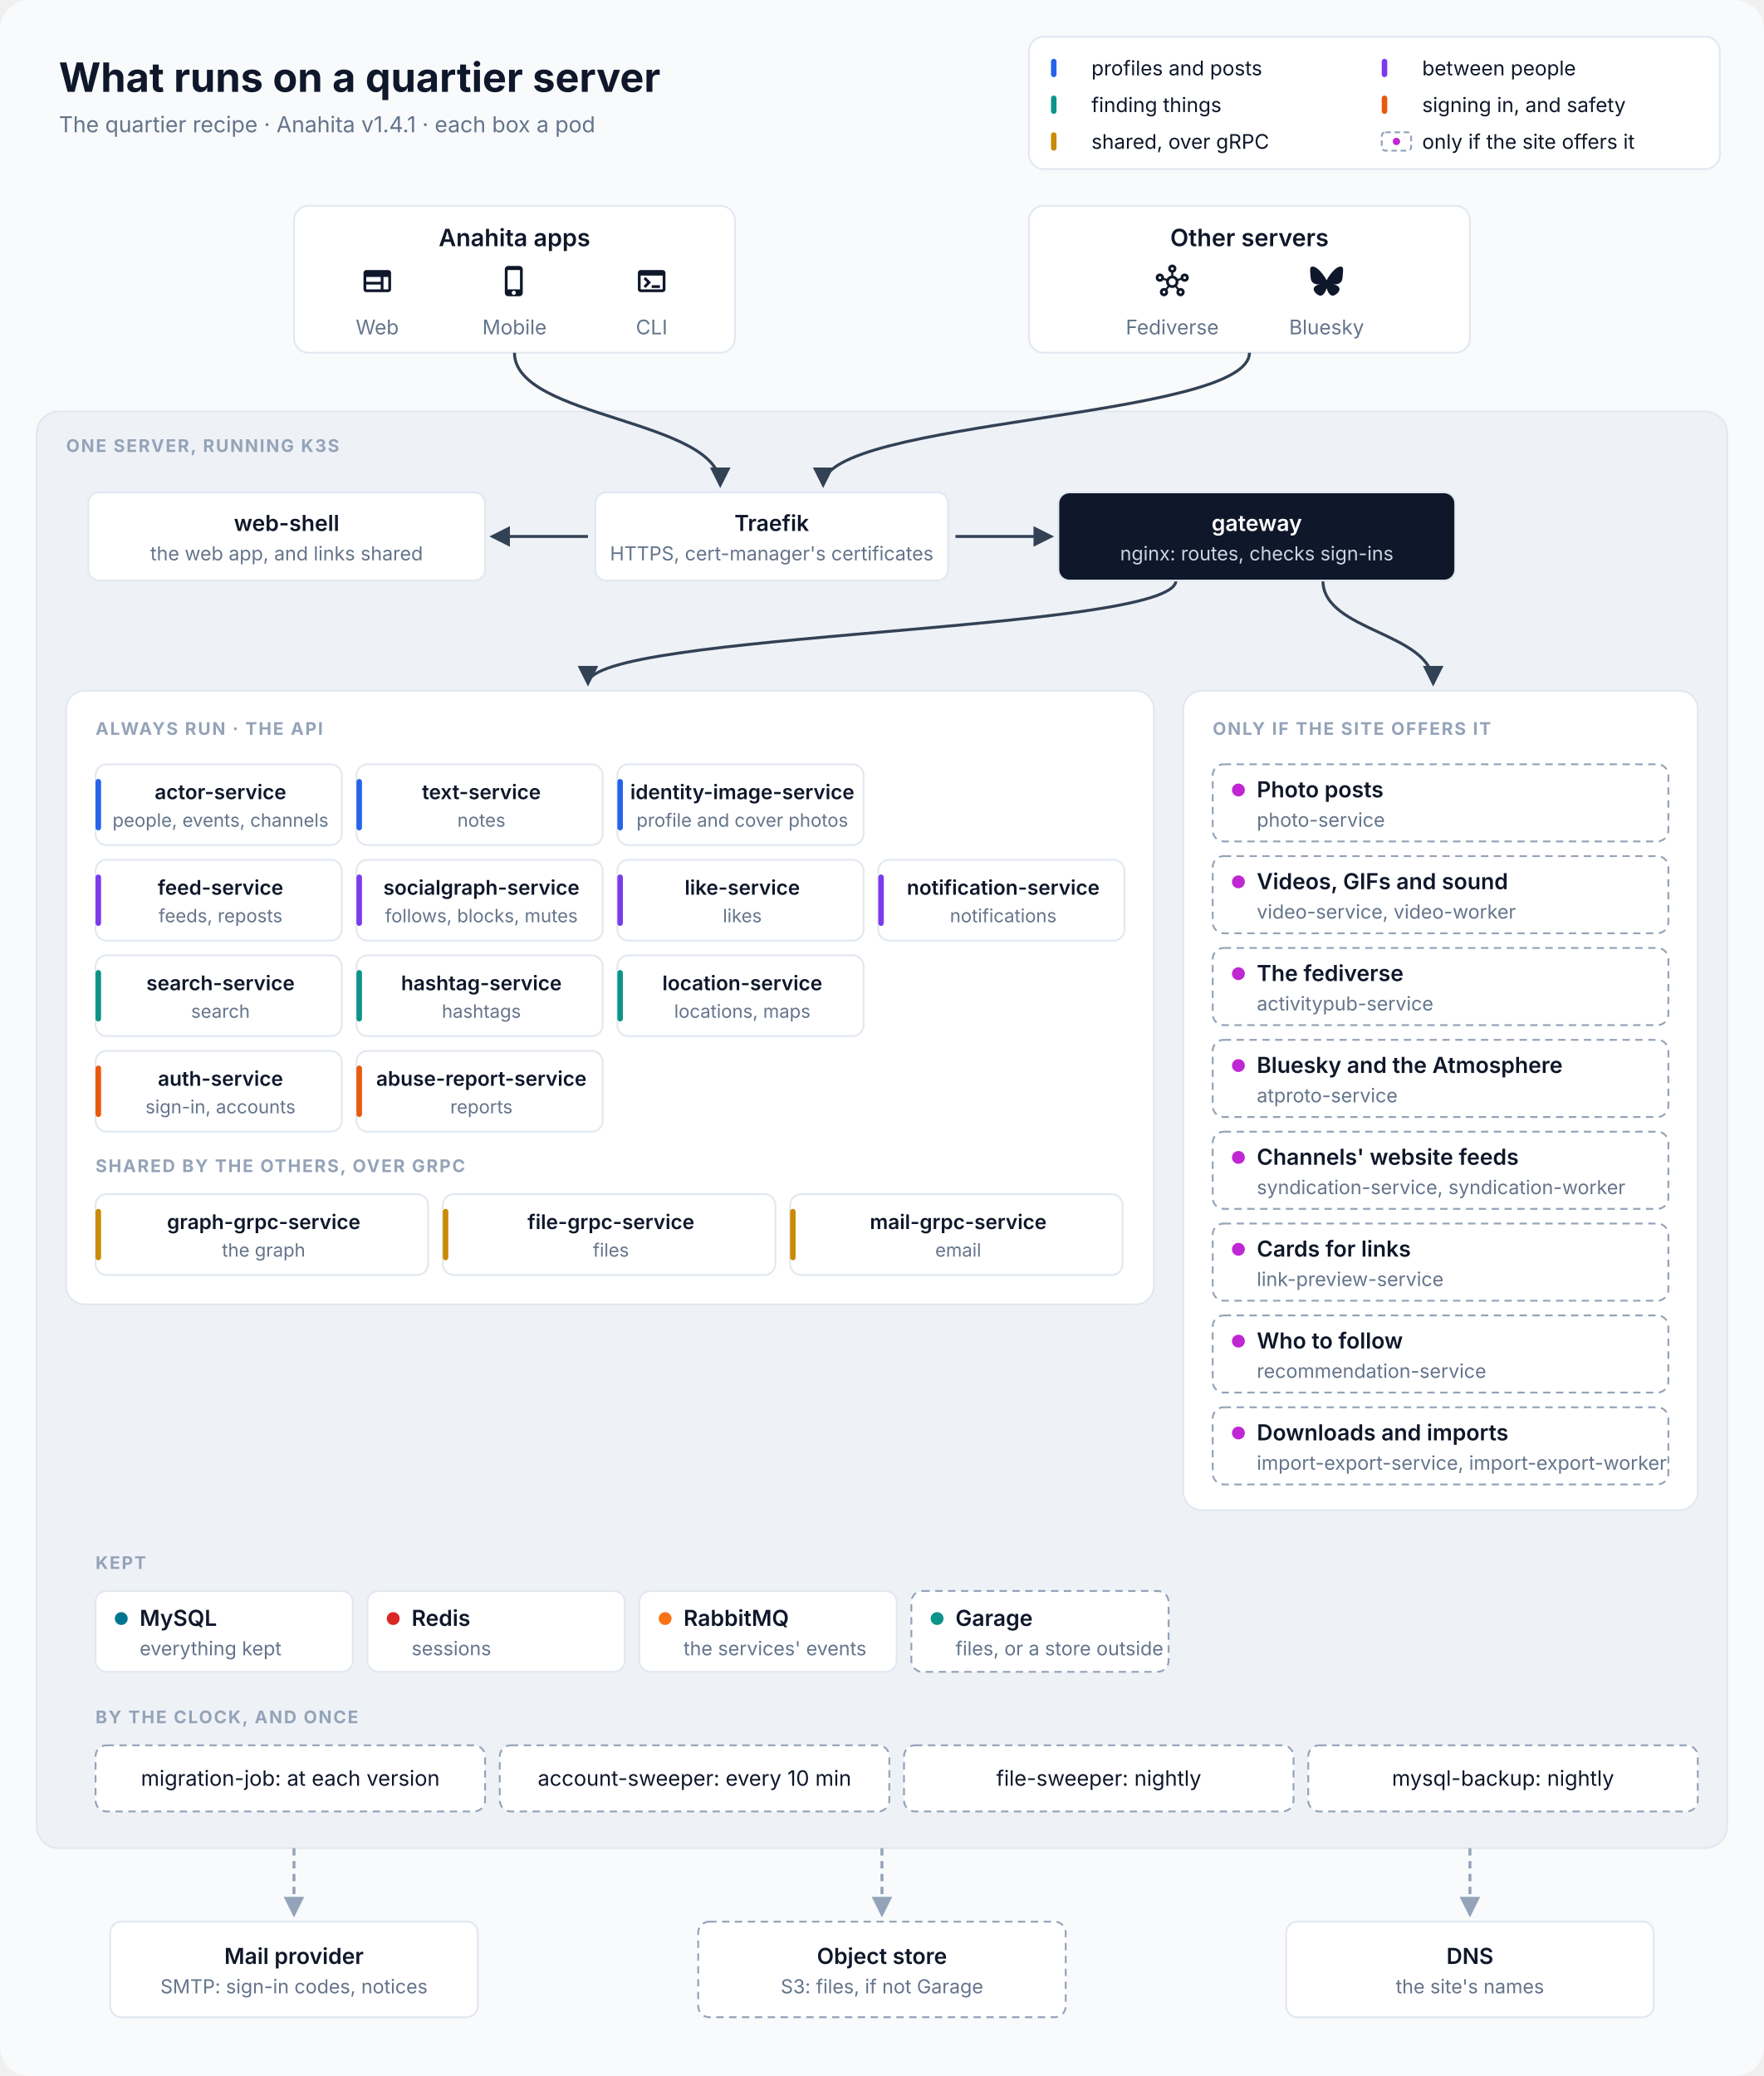
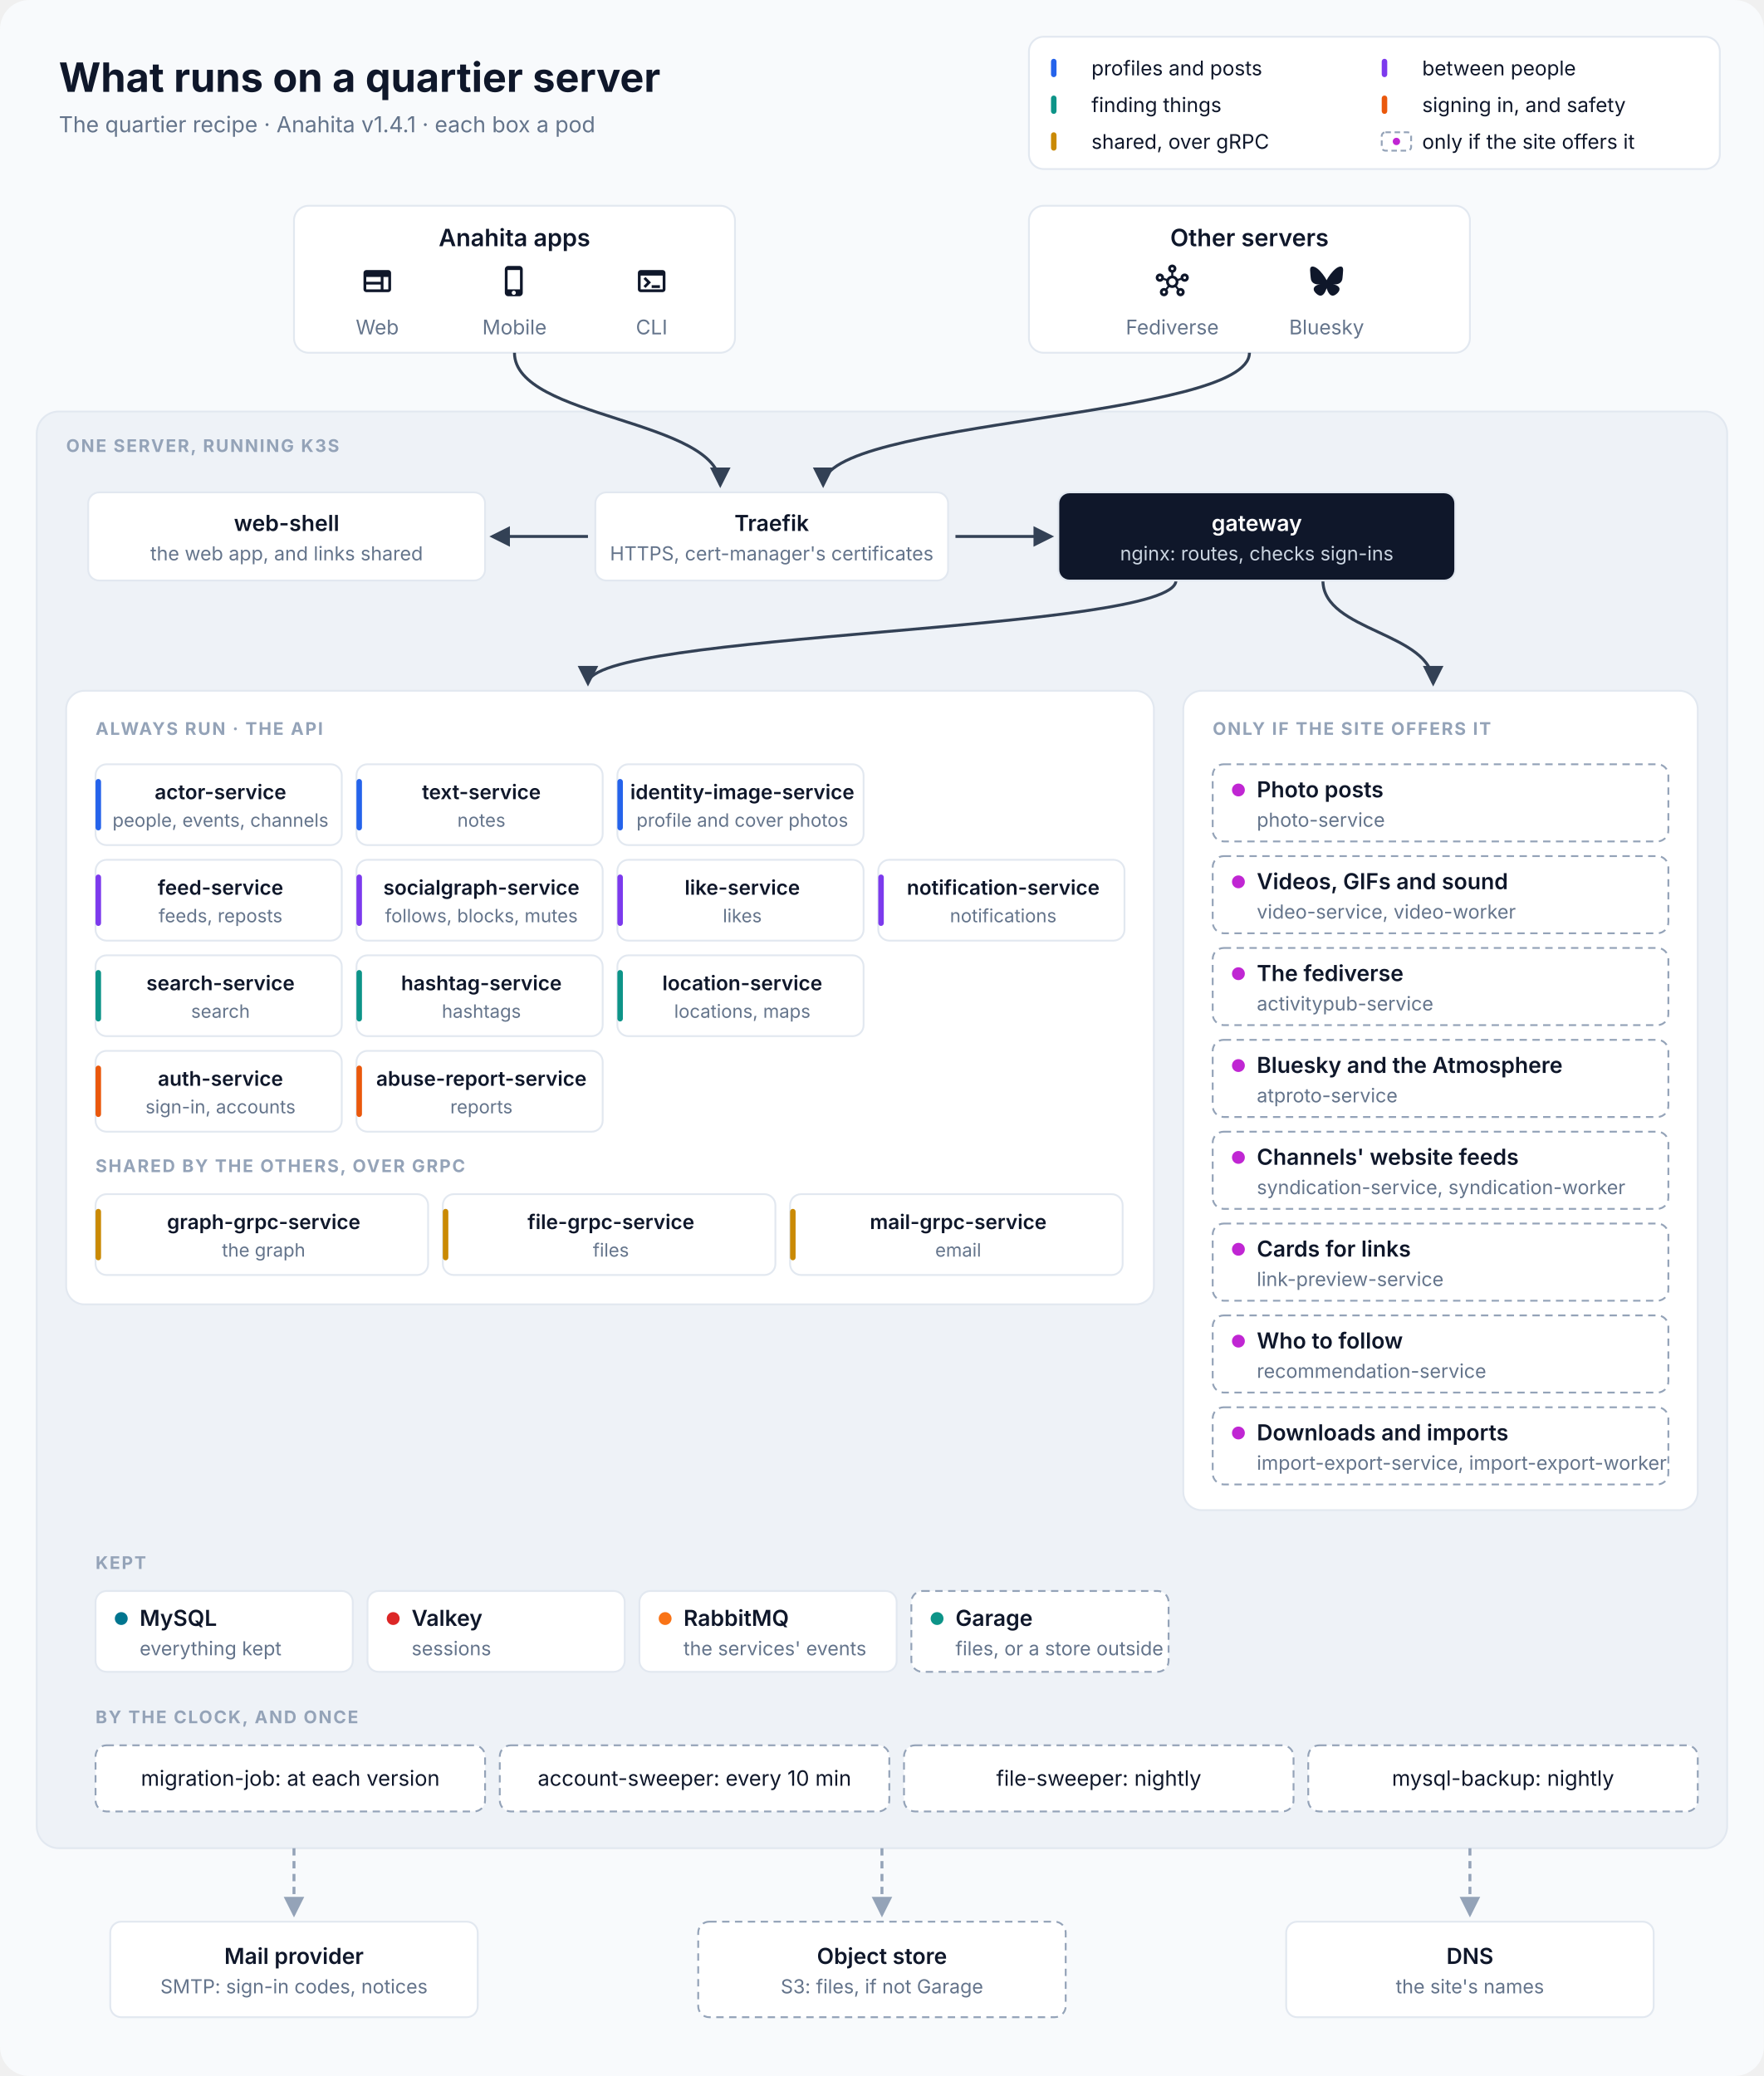
<svg xmlns="http://www.w3.org/2000/svg" viewBox="0 0 960 1130" width="960" height="1130" font-family="Inter, 'SF Pro Text', 'Segoe UI', Helvetica, Arial, sans-serif" role="img" aria-labelledby="title desc">
  <defs>
    <marker id="in" viewBox="0 0 10 10" refX="8.5" refY="5" markerWidth="7" markerHeight="7" orient="auto-start-reverse">
      <path d="M0,0 L10,5 L0,10 z" fill="#334155" />
    </marker>
    <marker id="out" viewBox="0 0 10 10" refX="8.5" refY="5" markerWidth="7" markerHeight="7" orient="auto-start-reverse">
      <path d="M0,0 L10,5 L0,10 z" fill="#94A3B8" />
    </marker>
  </defs>
  <rect width="960" height="1130" rx="16" fill="#F8FAFC" />
  <text x="32" y="50" font-size="22" fill="#0F172A" text-anchor="start" font-weight="700">What runs on a quartier server</text>
  <text x="32" y="72" font-size="12" fill="#64748B" text-anchor="start">The quartier recipe · Anahita v1.4.1 · each box a pod</text>
  <rect x="560" y="20" width="376" height="72" rx="8" fill="#FFFFFF" stroke="#E2E8F0" />
  <rect x="572" y="32" width="3" height="10" rx="1.5" fill="#2563EB" />
  <text x="594" y="41" font-size="11" fill="#0F172A" text-anchor="start">profiles and posts</text>
  <rect x="752" y="32" width="3" height="10" rx="1.5" fill="#7C3AED" />
  <text x="774" y="41" font-size="11" fill="#0F172A" text-anchor="start">between people</text>
  <rect x="572" y="52" width="3" height="10" rx="1.5" fill="#0D9488" />
  <text x="594" y="61" font-size="11" fill="#0F172A" text-anchor="start">finding things</text>
  <rect x="752" y="52" width="3" height="10" rx="1.5" fill="#EA580C" />
  <text x="774" y="61" font-size="11" fill="#0F172A" text-anchor="start">signing in, and safety</text>
  <rect x="572" y="72" width="3" height="10" rx="1.5" fill="#CA8A04" />
  <text x="594" y="81" font-size="11" fill="#0F172A" text-anchor="start">shared, over gRPC</text>
  <rect x="752" y="72" width="16" height="10" rx="2" fill="#FFFFFF" stroke="#94A3B8" stroke-dasharray="3 2" />
  <circle cx="760" cy="77" r="2" fill="#C026D3" />
  <text x="774" y="81" font-size="11" fill="#0F172A" text-anchor="start">only if the site offers it</text>
  <rect x="160" y="112" width="240" height="80" rx="8" fill="#FFFFFF" stroke="#E2E8F0" />
  <text x="280.0" y="134" font-size="13" fill="#0F172A" text-anchor="middle" font-weight="600">Anahita apps</text>
  <path transform="translate(196.333 144) scale(0.75)" d="M20 4H4c-1.1 0-1.99.9-1.99 2L2 18c0 1.1.9 2 2 2h16c1.1 0 2-.9 2-2V6c0-1.1-.9-2-2-2M4 9h10.5v3.5H4zm0 5.5h10.5V18H4zM20 18h-3.5V9H20z" fill="#0F172A" />
  <text x="205.333" y="182" font-size="11" fill="#64748B" text-anchor="middle">Web</text>
  <path transform="translate(271 144) scale(0.75)" d="M15.5 1h-8C6.12 1 5 2.12 5 3.5v17C5 21.88 6.12 23 7.5 23h8c1.38 0 2.5-1.12 2.5-2.5v-17C18 2.12 16.88 1 15.5 1m-4 21c-.83 0-1.5-.67-1.5-1.5s.67-1.5 1.5-1.5 1.5.67 1.5 1.5-.67 1.5-1.5 1.5m4.5-4H7V4h9z" fill="#0F172A" />
  <text x="280.0" y="182" font-size="11" fill="#64748B" text-anchor="middle">Mobile</text>
  <path transform="translate(345.667 144) scale(0.75)" d="M20 4H4c-1.11 0-2 .9-2 2v12c0 1.1.89 2 2 2h16c1.1 0 2-.9 2-2V6c0-1.1-.89-2-2-2m0 14H4V8h16zm-2-1h-6v-2h6zM7.5 17l-1.41-1.41L8.67 13l-2.59-2.59L7.5 9l4 4z" fill="#0F172A" />
  <text x="354.667" y="182" font-size="11" fill="#64748B" text-anchor="middle">CLI</text>
  <rect x="560" y="112" width="240" height="80" rx="8" fill="#FFFFFF" stroke="#E2E8F0" />
  <text x="680.0" y="134" font-size="13" fill="#0F172A" text-anchor="middle" font-weight="600">Other servers</text>
  <path transform="translate(629 144) scale(0.75)" d="M21 6.5c-1.66 0-3 1.34-3 3 0 .07 0 .14.01.21l-2.03.68c-.64-1.21-1.82-2.09-3.22-2.32V5.91C14.04 5.57 15 4.4 15 3c0-1.66-1.34-3-3-3S9 1.34 9 3c0 1.4.96 2.57 2.25 2.91v2.16c-1.4.23-2.58 1.11-3.22 2.32l-2.04-.68C6 9.64 6 9.57 6 9.5c0-1.66-1.34-3-3-3s-3 1.34-3 3 1.34 3 3 3c1.06 0 1.98-.55 2.52-1.37l2.03.68c-.2 1.29.17 2.66 1.09 3.69l-1.41 1.77Q6.66 17 6 17c-1.66 0-3 1.34-3 3s1.34 3 3 3 3-1.34 3-3c0-.68-.22-1.3-.6-1.8l1.41-1.77c1.36.76 3.02.75 4.37 0l1.41 1.77c-.37.5-.59 1.12-.59 1.8 0 1.66 1.34 3 3 3s3-1.34 3-3-1.34-3-3-3c-.44 0-.85.09-1.23.26l-1.41-1.77c.93-1.04 1.29-2.4 1.09-3.69l2.03-.68c.53.82 1.46 1.37 2.52 1.37 1.66 0 3-1.34 3-3S22.66 6.5 21 6.5m-18 4c-.55 0-1-.45-1-1s.45-1 1-1 1 .45 1 1-.45 1-1 1M6 21c-.55 0-1-.45-1-1s.45-1 1-1 1 .45 1 1-.45 1-1 1m5-18c0-.55.45-1 1-1s1 .45 1 1-.45 1-1 1-1-.45-1-1m1 12c-1.38 0-2.5-1.12-2.5-2.5S10.62 10 12 10s2.5 1.12 2.5 2.5S13.38 15 12 15m6 4c.55 0 1 .45 1 1s-.45 1-1 1-1-.45-1-1 .45-1 1-1m3-8.5c-.55 0-1-.45-1-1s.45-1 1-1 1 .45 1 1-.45 1-1 1" fill="#0F172A" />
  <text x="638.0" y="182" font-size="11" fill="#64748B" text-anchor="middle">Fediverse</text>
  <path transform="translate(713 144) scale(0.75)" d="M5.202 2.857C7.954 4.922 10.913 9.11 12 11.358c1.087-2.247 4.046-6.436 6.798-8.501C20.783 1.366 24 .213 24 3.883c0 .732-.42 6.156-.667 7.037-.856 3.061-3.978 3.842-6.755 3.37 4.854.826 6.089 3.562 3.422 6.299-5.065 5.196-7.28-1.304-7.847-2.97-.104-.305-.152-.448-.153-.327 0-.121-.05.022-.153.327-.568 1.666-2.782 8.166-7.847 2.97-2.667-2.737-1.432-5.473 3.422-6.3-2.777.473-5.899-.308-6.755-3.369C.42 10.04 0 4.615 0 3.883c0-3.67 3.217-2.517 5.202-1.026" fill="#0F172A" />
  <text x="722.0" y="182" font-size="11" fill="#64748B" text-anchor="middle">Bluesky</text>
  <rect x="20" y="224" width="920" height="782" rx="12" fill="#EEF2F7" stroke="#E2E8F0" />
  <text x="36" y="246" font-size="9.5" fill="#94A3B8" text-anchor="start" font-weight="700" letter-spacing="0.8">ONE SERVER, RUNNING K3S</text>
  <path d="M280 192 C280 228 392 228 392 264" stroke="#334155" stroke-width="1.6" fill="none" marker-end="url(#in)" />
  <path d="M680 192 C680 228 448 228 448 264" stroke="#334155" stroke-width="1.6" fill="none" marker-end="url(#in)" />
  <path d="M320 292 L268 292" stroke="#334155" stroke-width="1.6" fill="none" marker-end="url(#in)" />
  <path d="M520 292 L572 292" stroke="#334155" stroke-width="1.6" fill="none" marker-end="url(#in)" />
  <path d="M640 316 C640 344 320 344 320 372" stroke="#334155" stroke-width="1.6" fill="none" marker-end="url(#in)" />
  <path d="M720 316 C720 344 780 344 780 372" stroke="#334155" stroke-width="1.6" fill="none" marker-end="url(#in)" />
  <rect x="48" y="268" width="216" height="48" rx="6" fill="#FFFFFF" stroke="#E2E8F0" />
  <text x="156.0" y="289.0" font-size="12" fill="#0F172A" text-anchor="middle" font-weight="600">web-shell</text>
  <text x="156.0" y="305.0" font-size="10.5" fill="#64748B" text-anchor="middle">the web app, and links shared</text>
  <rect x="324" y="268" width="192" height="48" rx="6" fill="#FFFFFF" stroke="#E2E8F0" />
  <text x="420.0" y="289.0" font-size="12" fill="#0F172A" text-anchor="middle" font-weight="600">Traefik</text>
  <text x="420.0" y="305.0" font-size="10.5" fill="#64748B" text-anchor="middle">HTTPS, cert-manager's certificates</text>
  <rect x="576" y="268" width="216" height="48" rx="6" fill="#0F172A" stroke="#E2E8F0" />
  <text x="684.0" y="289.0" font-size="12" fill="#FFFFFF" text-anchor="middle" font-weight="600">gateway</text>
  <text x="684.0" y="305.0" font-size="10.5" fill="#CBD5E1" text-anchor="middle">nginx: routes, checks sign-ins</text>
  <rect x="36" y="376" width="592" height="334" rx="10" fill="#FFFFFF" stroke="#E2E8F0" />
  <text x="52" y="400" font-size="9.5" fill="#94A3B8" text-anchor="start" font-weight="700" letter-spacing="0.8">ALWAYS RUN · THE API</text>
  <rect x="52" y="416" width="134" height="44" rx="6" fill="#FFFFFF" stroke="#E2E8F0" />
  <rect x="52" y="424" width="3" height="28" rx="1.5" fill="#2563EB" />
  <text x="120.0" y="435" font-size="11" fill="#0F172A" text-anchor="middle" font-weight="600">actor-service</text>
  <text x="120.0" y="450" font-size="10" fill="#64748B" text-anchor="middle">people, events, channels</text>
  <rect x="194" y="416" width="134" height="44" rx="6" fill="#FFFFFF" stroke="#E2E8F0" />
  <rect x="194" y="424" width="3" height="28" rx="1.5" fill="#2563EB" />
  <text x="262.0" y="435" font-size="11" fill="#0F172A" text-anchor="middle" font-weight="600">text-service</text>
  <text x="262.0" y="450" font-size="10" fill="#64748B" text-anchor="middle">notes</text>
  <rect x="336" y="416" width="134" height="44" rx="6" fill="#FFFFFF" stroke="#E2E8F0" />
  <rect x="336" y="424" width="3" height="28" rx="1.5" fill="#2563EB" />
  <text x="404.0" y="435" font-size="11" fill="#0F172A" text-anchor="middle" font-weight="600">identity-image-service</text>
  <text x="404.0" y="450" font-size="10" fill="#64748B" text-anchor="middle">profile and cover photos</text>
  <rect x="52" y="468" width="134" height="44" rx="6" fill="#FFFFFF" stroke="#E2E8F0" />
  <rect x="52" y="476" width="3" height="28" rx="1.5" fill="#7C3AED" />
  <text x="120.0" y="487" font-size="11" fill="#0F172A" text-anchor="middle" font-weight="600">feed-service</text>
  <text x="120.0" y="502" font-size="10" fill="#64748B" text-anchor="middle">feeds, reposts</text>
  <rect x="194" y="468" width="134" height="44" rx="6" fill="#FFFFFF" stroke="#E2E8F0" />
  <rect x="194" y="476" width="3" height="28" rx="1.5" fill="#7C3AED" />
  <text x="262.0" y="487" font-size="11" fill="#0F172A" text-anchor="middle" font-weight="600">socialgraph-service</text>
  <text x="262.0" y="502" font-size="10" fill="#64748B" text-anchor="middle">follows, blocks, mutes</text>
  <rect x="336" y="468" width="134" height="44" rx="6" fill="#FFFFFF" stroke="#E2E8F0" />
  <rect x="336" y="476" width="3" height="28" rx="1.5" fill="#7C3AED" />
  <text x="404.0" y="487" font-size="11" fill="#0F172A" text-anchor="middle" font-weight="600">like-service</text>
  <text x="404.0" y="502" font-size="10" fill="#64748B" text-anchor="middle">likes</text>
  <rect x="478" y="468" width="134" height="44" rx="6" fill="#FFFFFF" stroke="#E2E8F0" />
  <rect x="478" y="476" width="3" height="28" rx="1.5" fill="#7C3AED" />
  <text x="546.0" y="487" font-size="11" fill="#0F172A" text-anchor="middle" font-weight="600">notification-service</text>
  <text x="546.0" y="502" font-size="10" fill="#64748B" text-anchor="middle">notifications</text>
  <rect x="52" y="520" width="134" height="44" rx="6" fill="#FFFFFF" stroke="#E2E8F0" />
  <rect x="52" y="528" width="3" height="28" rx="1.5" fill="#0D9488" />
  <text x="120.0" y="539" font-size="11" fill="#0F172A" text-anchor="middle" font-weight="600">search-service</text>
  <text x="120.0" y="554" font-size="10" fill="#64748B" text-anchor="middle">search</text>
  <rect x="194" y="520" width="134" height="44" rx="6" fill="#FFFFFF" stroke="#E2E8F0" />
  <rect x="194" y="528" width="3" height="28" rx="1.5" fill="#0D9488" />
  <text x="262.0" y="539" font-size="11" fill="#0F172A" text-anchor="middle" font-weight="600">hashtag-service</text>
  <text x="262.0" y="554" font-size="10" fill="#64748B" text-anchor="middle">hashtags</text>
  <rect x="336" y="520" width="134" height="44" rx="6" fill="#FFFFFF" stroke="#E2E8F0" />
  <rect x="336" y="528" width="3" height="28" rx="1.5" fill="#0D9488" />
  <text x="404.0" y="539" font-size="11" fill="#0F172A" text-anchor="middle" font-weight="600">location-service</text>
  <text x="404.0" y="554" font-size="10" fill="#64748B" text-anchor="middle">locations, maps</text>
  <rect x="52" y="572" width="134" height="44" rx="6" fill="#FFFFFF" stroke="#E2E8F0" />
  <rect x="52" y="580" width="3" height="28" rx="1.5" fill="#EA580C" />
  <text x="120.0" y="591" font-size="11" fill="#0F172A" text-anchor="middle" font-weight="600">auth-service</text>
  <text x="120.0" y="606" font-size="10" fill="#64748B" text-anchor="middle">sign-in, accounts</text>
  <rect x="194" y="572" width="134" height="44" rx="6" fill="#FFFFFF" stroke="#E2E8F0" />
  <rect x="194" y="580" width="3" height="28" rx="1.5" fill="#EA580C" />
  <text x="262.0" y="591" font-size="11" fill="#0F172A" text-anchor="middle" font-weight="600">abuse-report-service</text>
  <text x="262.0" y="606" font-size="10" fill="#64748B" text-anchor="middle">reports</text>
  <text x="52" y="638" font-size="9.5" fill="#94A3B8" text-anchor="start" font-weight="700" letter-spacing="0.8">SHARED BY THE OTHERS, OVER GRPC</text>
  <rect x="52" y="650" width="181" height="44" rx="6" fill="#FFFFFF" stroke="#E2E8F0" />
  <rect x="52" y="658" width="3" height="28" rx="1.5" fill="#CA8A04" />
  <text x="143.5" y="669" font-size="11" fill="#0F172A" text-anchor="middle" font-weight="600">graph-grpc-service</text>
  <text x="143.5" y="684" font-size="10" fill="#64748B" text-anchor="middle">the graph</text>
  <rect x="241" y="650" width="181" height="44" rx="6" fill="#FFFFFF" stroke="#E2E8F0" />
  <rect x="241" y="658" width="3" height="28" rx="1.5" fill="#CA8A04" />
  <text x="332.5" y="669" font-size="11" fill="#0F172A" text-anchor="middle" font-weight="600">file-grpc-service</text>
  <text x="332.5" y="684" font-size="10" fill="#64748B" text-anchor="middle">files</text>
  <rect x="430" y="650" width="181" height="44" rx="6" fill="#FFFFFF" stroke="#E2E8F0" />
  <rect x="430" y="658" width="3" height="28" rx="1.5" fill="#CA8A04" />
  <text x="521.5" y="669" font-size="11" fill="#0F172A" text-anchor="middle" font-weight="600">mail-grpc-service</text>
  <text x="521.5" y="684" font-size="10" fill="#64748B" text-anchor="middle">email</text>
  <rect x="644" y="376" width="280" height="446" rx="10" fill="#FFFFFF" stroke="#E2E8F0" />
  <text x="660" y="400" font-size="9.5" fill="#94A3B8" text-anchor="start" font-weight="700" letter-spacing="0.8">ONLY IF THE SITE OFFERS IT</text>
  <rect x="660" y="416" width="248" height="42" rx="6" fill="#FFFFFF" stroke="#94A3B8" stroke-dasharray="4 3" />
  <circle cx="674" cy="430.0" r="3.5" fill="#C026D3" />
  <text x="684" y="434.0" font-size="12" fill="#0F172A" text-anchor="start" font-weight="600">Photo posts</text>
  <text x="684" y="450.0" font-size="10.5" fill="#64748B" text-anchor="start">photo-service</text>
  <rect x="660" y="466" width="248" height="42" rx="6" fill="#FFFFFF" stroke="#94A3B8" stroke-dasharray="4 3" />
  <circle cx="674" cy="480.0" r="3.5" fill="#C026D3" />
  <text x="684" y="484.0" font-size="12" fill="#0F172A" text-anchor="start" font-weight="600">Videos, GIFs and sound</text>
  <text x="684" y="500.0" font-size="10.5" fill="#64748B" text-anchor="start">video-service, video-worker</text>
  <rect x="660" y="516" width="248" height="42" rx="6" fill="#FFFFFF" stroke="#94A3B8" stroke-dasharray="4 3" />
  <circle cx="674" cy="530.0" r="3.5" fill="#C026D3" />
  <text x="684" y="534.0" font-size="12" fill="#0F172A" text-anchor="start" font-weight="600">The fediverse</text>
  <text x="684" y="550.0" font-size="10.5" fill="#64748B" text-anchor="start">activitypub-service</text>
  <rect x="660" y="566" width="248" height="42" rx="6" fill="#FFFFFF" stroke="#94A3B8" stroke-dasharray="4 3" />
  <circle cx="674" cy="580.0" r="3.5" fill="#C026D3" />
  <text x="684" y="584.0" font-size="12" fill="#0F172A" text-anchor="start" font-weight="600">Bluesky and the Atmosphere</text>
  <text x="684" y="600.0" font-size="10.5" fill="#64748B" text-anchor="start">atproto-service</text>
  <rect x="660" y="616" width="248" height="42" rx="6" fill="#FFFFFF" stroke="#94A3B8" stroke-dasharray="4 3" />
  <circle cx="674" cy="630.0" r="3.5" fill="#C026D3" />
  <text x="684" y="634.0" font-size="12" fill="#0F172A" text-anchor="start" font-weight="600">Channels' website feeds</text>
  <text x="684" y="650.0" font-size="10.5" fill="#64748B" text-anchor="start">syndication-service, syndication-worker</text>
  <rect x="660" y="666" width="248" height="42" rx="6" fill="#FFFFFF" stroke="#94A3B8" stroke-dasharray="4 3" />
  <circle cx="674" cy="680.0" r="3.5" fill="#C026D3" />
  <text x="684" y="684.0" font-size="12" fill="#0F172A" text-anchor="start" font-weight="600">Cards for links</text>
  <text x="684" y="700.0" font-size="10.5" fill="#64748B" text-anchor="start">link-preview-service</text>
  <rect x="660" y="716" width="248" height="42" rx="6" fill="#FFFFFF" stroke="#94A3B8" stroke-dasharray="4 3" />
  <circle cx="674" cy="730.0" r="3.5" fill="#C026D3" />
  <text x="684" y="734.0" font-size="12" fill="#0F172A" text-anchor="start" font-weight="600">Who to follow</text>
  <text x="684" y="750.0" font-size="10.5" fill="#64748B" text-anchor="start">recommendation-service</text>
  <rect x="660" y="766" width="248" height="42" rx="6" fill="#FFFFFF" stroke="#94A3B8" stroke-dasharray="4 3" />
  <circle cx="674" cy="780.0" r="3.5" fill="#C026D3" />
  <text x="684" y="784.0" font-size="12" fill="#0F172A" text-anchor="start" font-weight="600">Downloads and imports</text>
  <text x="684" y="800.0" font-size="10.5" fill="#64748B" text-anchor="start">import-export-service, import-export-worker</text>
  <text x="52" y="854" font-size="9.5" fill="#94A3B8" text-anchor="start" font-weight="700" letter-spacing="0.8">KEPT</text>
  <rect x="52" y="866" width="140" height="44" rx="6" fill="#FFFFFF" stroke="#E2E8F0" />
  <circle cx="66" cy="881.0" r="3.5" fill="#00758F" />
  <text x="76" y="885.0" font-size="12" fill="#0F172A" text-anchor="start" font-weight="600">MySQL</text>
  <text x="76" y="901.0" font-size="10.5" fill="#64748B" text-anchor="start">everything kept</text>
  <rect x="200" y="866" width="140" height="44" rx="6" fill="#FFFFFF" stroke="#E2E8F0" />
  <circle cx="214" cy="881.0" r="3.5" fill="#DC2626" />
-   <text x="224" y="885.0" font-size="12" fill="#0F172A" text-anchor="start" font-weight="600">Redis</text>
+   <text x="224" y="885.0" font-size="12" fill="#0F172A" text-anchor="start" font-weight="600">Valkey</text>
  <text x="224" y="901.0" font-size="10.5" fill="#64748B" text-anchor="start">sessions</text>
  <rect x="348" y="866" width="140" height="44" rx="6" fill="#FFFFFF" stroke="#E2E8F0" />
  <circle cx="362" cy="881.0" r="3.5" fill="#F97316" />
  <text x="372" y="885.0" font-size="12" fill="#0F172A" text-anchor="start" font-weight="600">RabbitMQ</text>
  <text x="372" y="901.0" font-size="10.5" fill="#64748B" text-anchor="start">the services' events</text>
  <rect x="496" y="866" width="140" height="44" rx="6" fill="#FFFFFF" stroke="#94A3B8" stroke-dasharray="4 3" />
  <circle cx="510" cy="881.0" r="3.5" fill="#0D9488" />
  <text x="520" y="885.0" font-size="12" fill="#0F172A" text-anchor="start" font-weight="600">Garage</text>
  <text x="520" y="901.0" font-size="10.5" fill="#64748B" text-anchor="start">files, or a store outside</text>
  <text x="52" y="938" font-size="9.5" fill="#94A3B8" text-anchor="start" font-weight="700" letter-spacing="0.8">BY THE CLOCK, AND ONCE</text>
  <rect x="52" y="950" width="212" height="36" rx="6" fill="#FFFFFF" stroke="#94A3B8" stroke-dasharray="4 3" />
  <text x="158" y="972" font-size="11.5" fill="#0F172A" text-anchor="middle">migration-job: at each version</text>
  <rect x="272" y="950" width="212" height="36" rx="6" fill="#FFFFFF" stroke="#94A3B8" stroke-dasharray="4 3" />
  <text x="378" y="972" font-size="11.5" fill="#0F172A" text-anchor="middle">account-sweeper: every 10 min</text>
  <rect x="492" y="950" width="212" height="36" rx="6" fill="#FFFFFF" stroke="#94A3B8" stroke-dasharray="4 3" />
  <text x="598" y="972" font-size="11.5" fill="#0F172A" text-anchor="middle">file-sweeper: nightly</text>
  <rect x="712" y="950" width="212" height="36" rx="6" fill="#FFFFFF" stroke="#94A3B8" stroke-dasharray="4 3" />
  <text x="818" y="972" font-size="11.5" fill="#0F172A" text-anchor="middle">mysql-backup: nightly</text>
  <path d="M160 1006 L160 1042" stroke="#94A3B8" stroke-width="1.6" fill="none" stroke-dasharray="4 3" marker-end="url(#out)" />
  <path d="M480 1006 L480 1042" stroke="#94A3B8" stroke-width="1.6" fill="none" stroke-dasharray="4 3" marker-end="url(#out)" />
  <path d="M800 1006 L800 1042" stroke="#94A3B8" stroke-width="1.6" fill="none" stroke-dasharray="4 3" marker-end="url(#out)" />
  <rect x="60" y="1046" width="200" height="52" rx="6" fill="#FFFFFF" stroke="#E2E8F0" />
  <text x="160.0" y="1069.0" font-size="12" fill="#0F172A" text-anchor="middle" font-weight="600">Mail provider</text>
  <text x="160.0" y="1085.0" font-size="10.5" fill="#64748B" text-anchor="middle">SMTP: sign-in codes, notices</text>
  <rect x="380" y="1046" width="200" height="52" rx="6" fill="#FFFFFF" stroke="#94A3B8" stroke-dasharray="4 3" />
  <text x="480.0" y="1069.0" font-size="12" fill="#0F172A" text-anchor="middle" font-weight="600">Object store</text>
  <text x="480.0" y="1085.0" font-size="10.5" fill="#64748B" text-anchor="middle">S3: files, if not Garage</text>
  <rect x="700" y="1046" width="200" height="52" rx="6" fill="#FFFFFF" stroke="#E2E8F0" />
  <text x="800.0" y="1069.0" font-size="12" fill="#0F172A" text-anchor="middle" font-weight="600">DNS</text>
  <text x="800.0" y="1085.0" font-size="10.5" fill="#64748B" text-anchor="middle">the site's names</text>
</svg>
